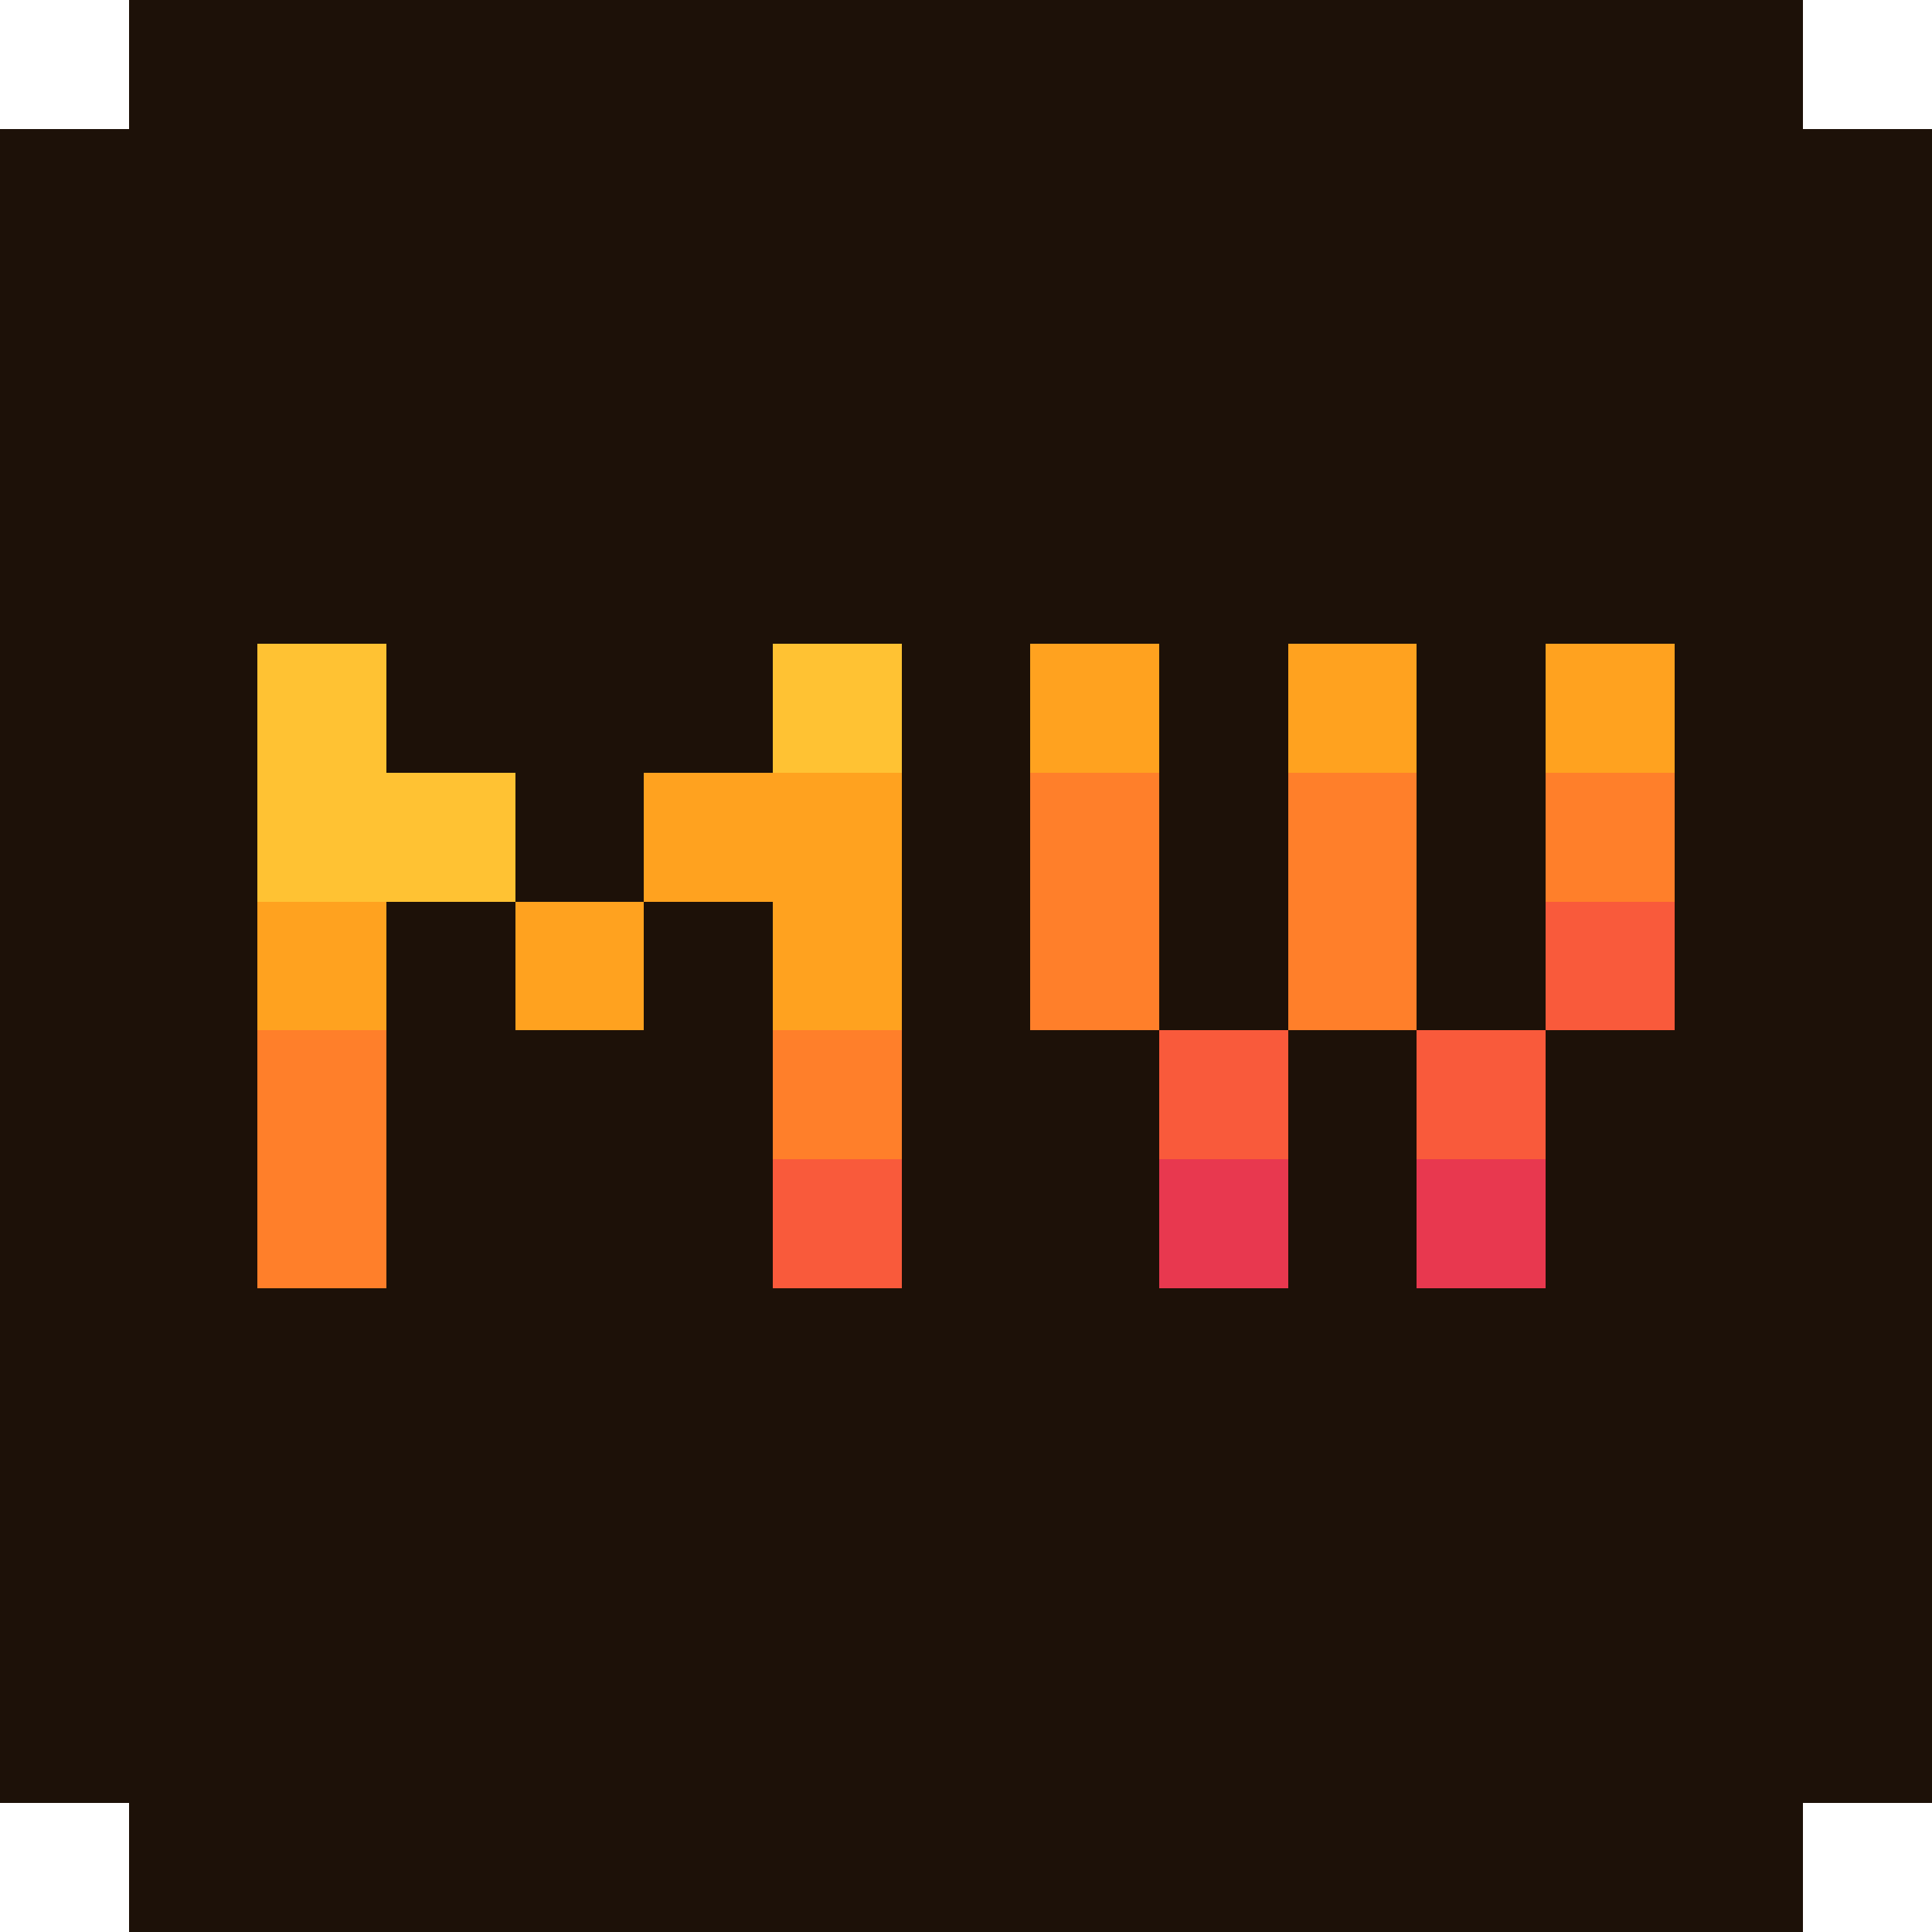
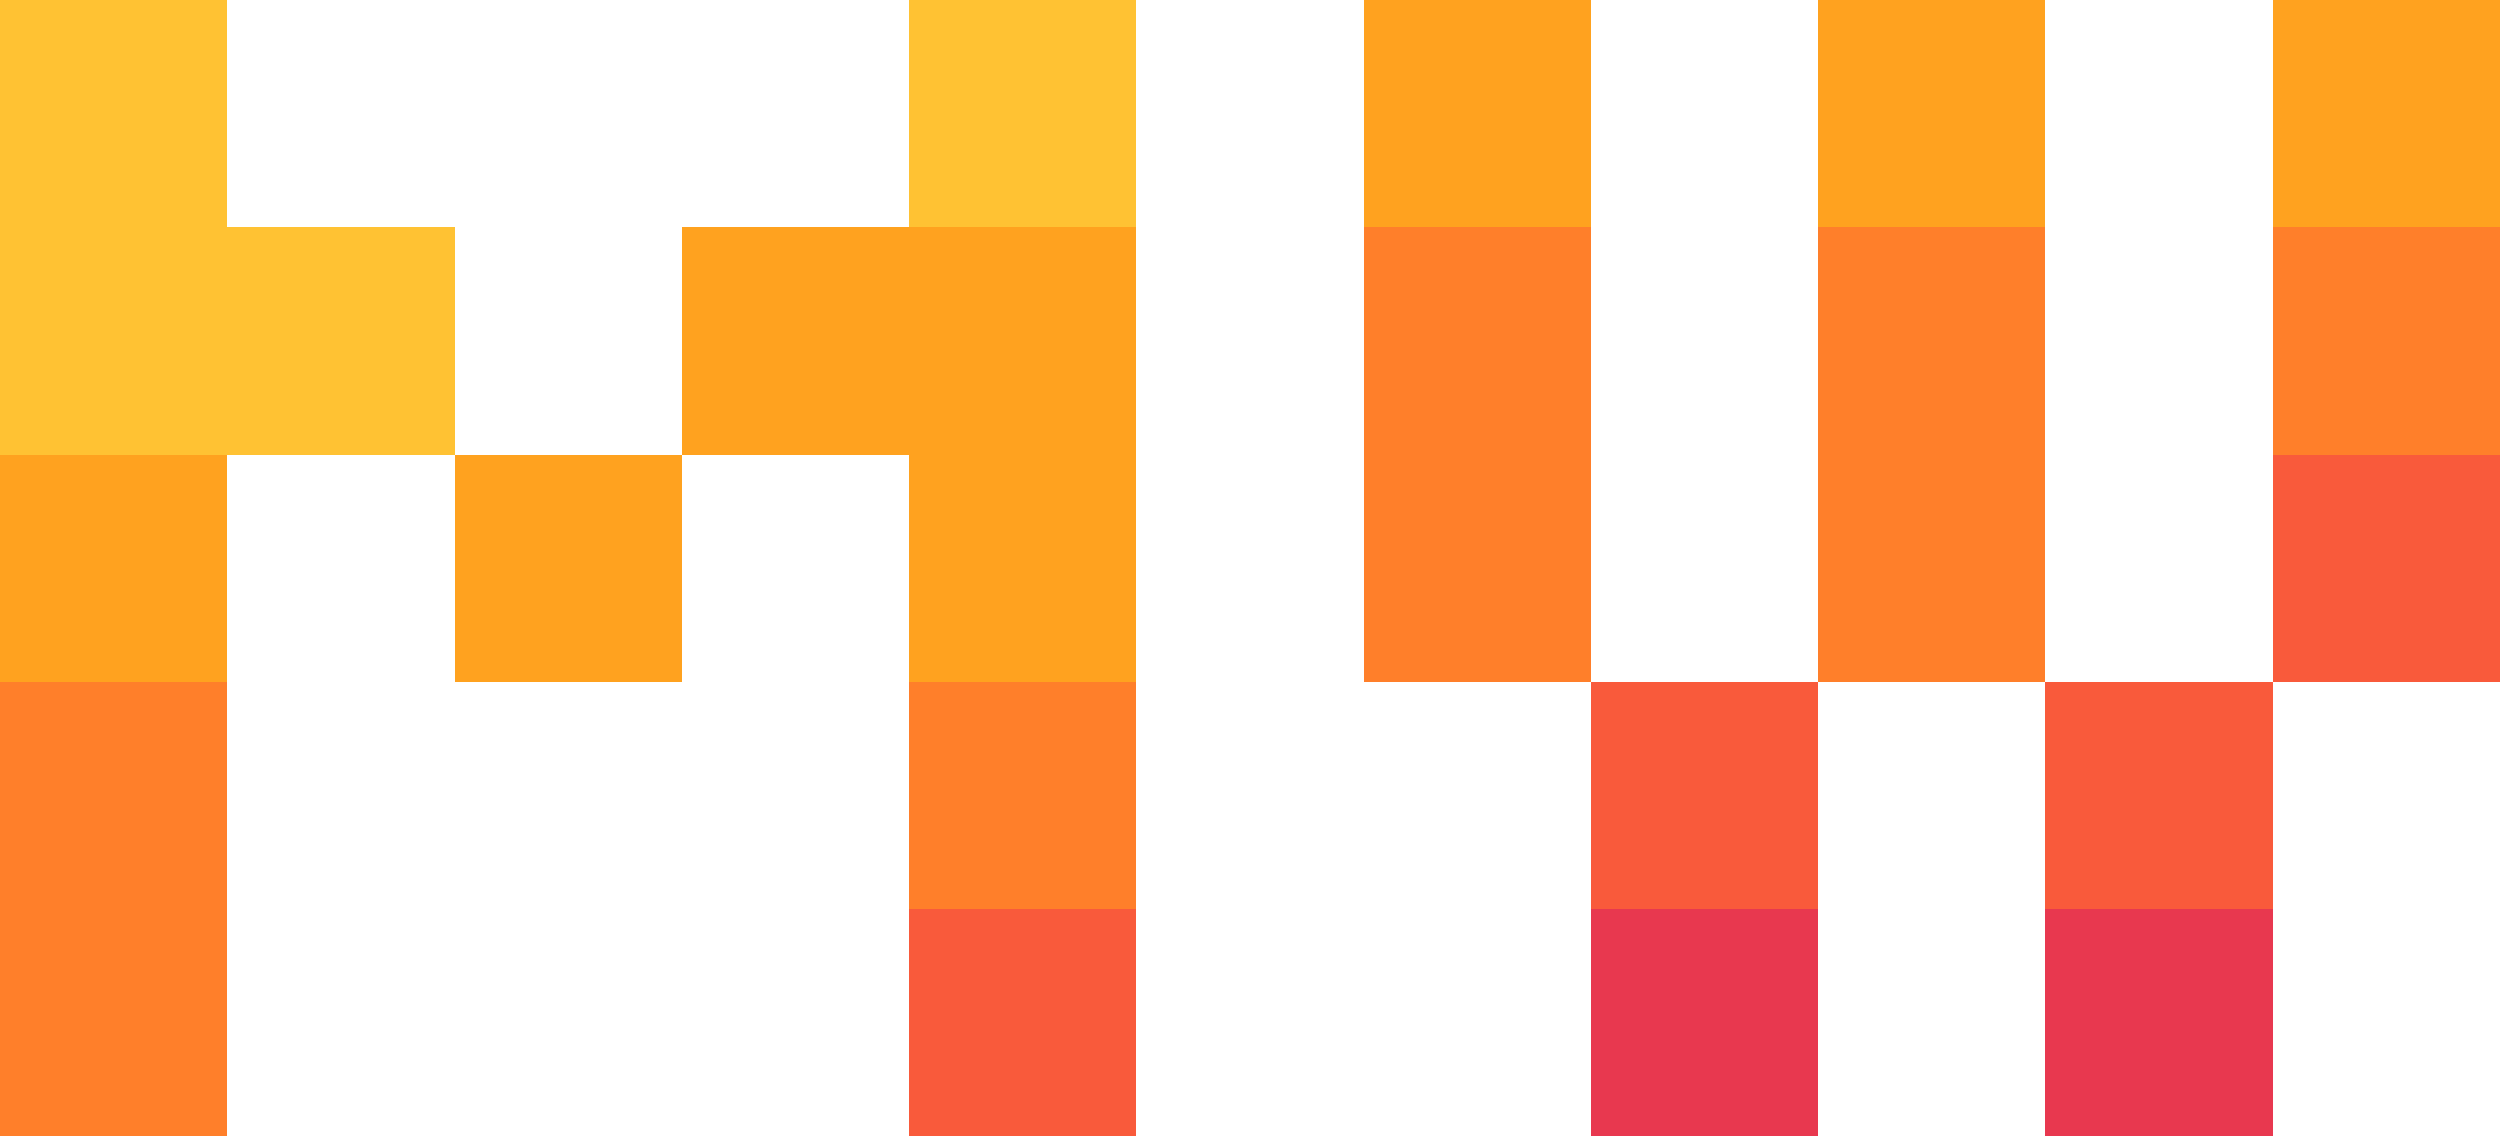
- <svg xmlns="http://www.w3.org/2000/svg" shape-rendering="crispEdges" viewBox="0 0 15 15">
-   <path fill="#1d1108" d="M1 0h13v1h1v13h-1v1H1v-1H0V1h1z" />
-   <path fill="#e8384f" d="M9 9h1v1H9zm2 0h1v1h-1z" />
-   <path fill="#f95a3b" d="M12 7h1v1h-1zM9 8h1v1H9zm2 0h1v1h-1zM6 9h1v1H6z" />
-   <path fill="#ff7f2a" d="M8 6h1v1H8zm2 0h1v1h-1zm2 0h1v1h-1zM8 7h1v1H8zm2 0h1v1h-1zM2 8h1v1H2zm4 0h1v1H6zM2 9h1v1H2z" />
-   <path fill="#ffa21f" d="M8 5h1v1H8zm2 0h1v1h-1zm2 0h1v1h-1zM5 6h1v1H5zm1 0h1v1H6zM2 7h1v1H2zm2 0h1v1H4zm2 0h1v1H6z" />
-   <path fill="#ffc233" d="M2 5h1v1H2zm4 0h1v1H6zM2 6h1v1H2zm1 0h1v1H3z" />
+ <svg xmlns="http://www.w3.org/2000/svg" shape-rendering="crispEdges" viewBox="0 0 11 5">
+   <path fill="#e8384f" d="M7 4h1v1H7zm2 0h1v1H9z" />
+   <path fill="#f95a3b" d="M10 2h1v1h-1zM7 3h1v1H7zm2 0h1v1H9zM4 4h1v1H4z" />
+   <path fill="#ff7f2a" d="M6 1h1v1H6zm2 0h1v1H8zm2 0h1v1h-1zM6 2h1v1H6zm2 0h1v1H8zM0 3h1v1H0zm4 0h1v1H4zM0 4h1v1H0z" />
+   <path fill="#ffa21f" d="M6 0h1v1H6zm2 0h1v1H8zm2 0h1v1h-1zM3 1h1v1H3zm1 0h1v1H4zM0 2h1v1H0zm2 0h1v1H2zm2 0h1v1H4z" />
+   <path fill="#ffc233" d="M0 0h1v1H0zm4 0h1v1H4zM0 1h1v1H0zm1 0h1v1H1z" />
</svg>
